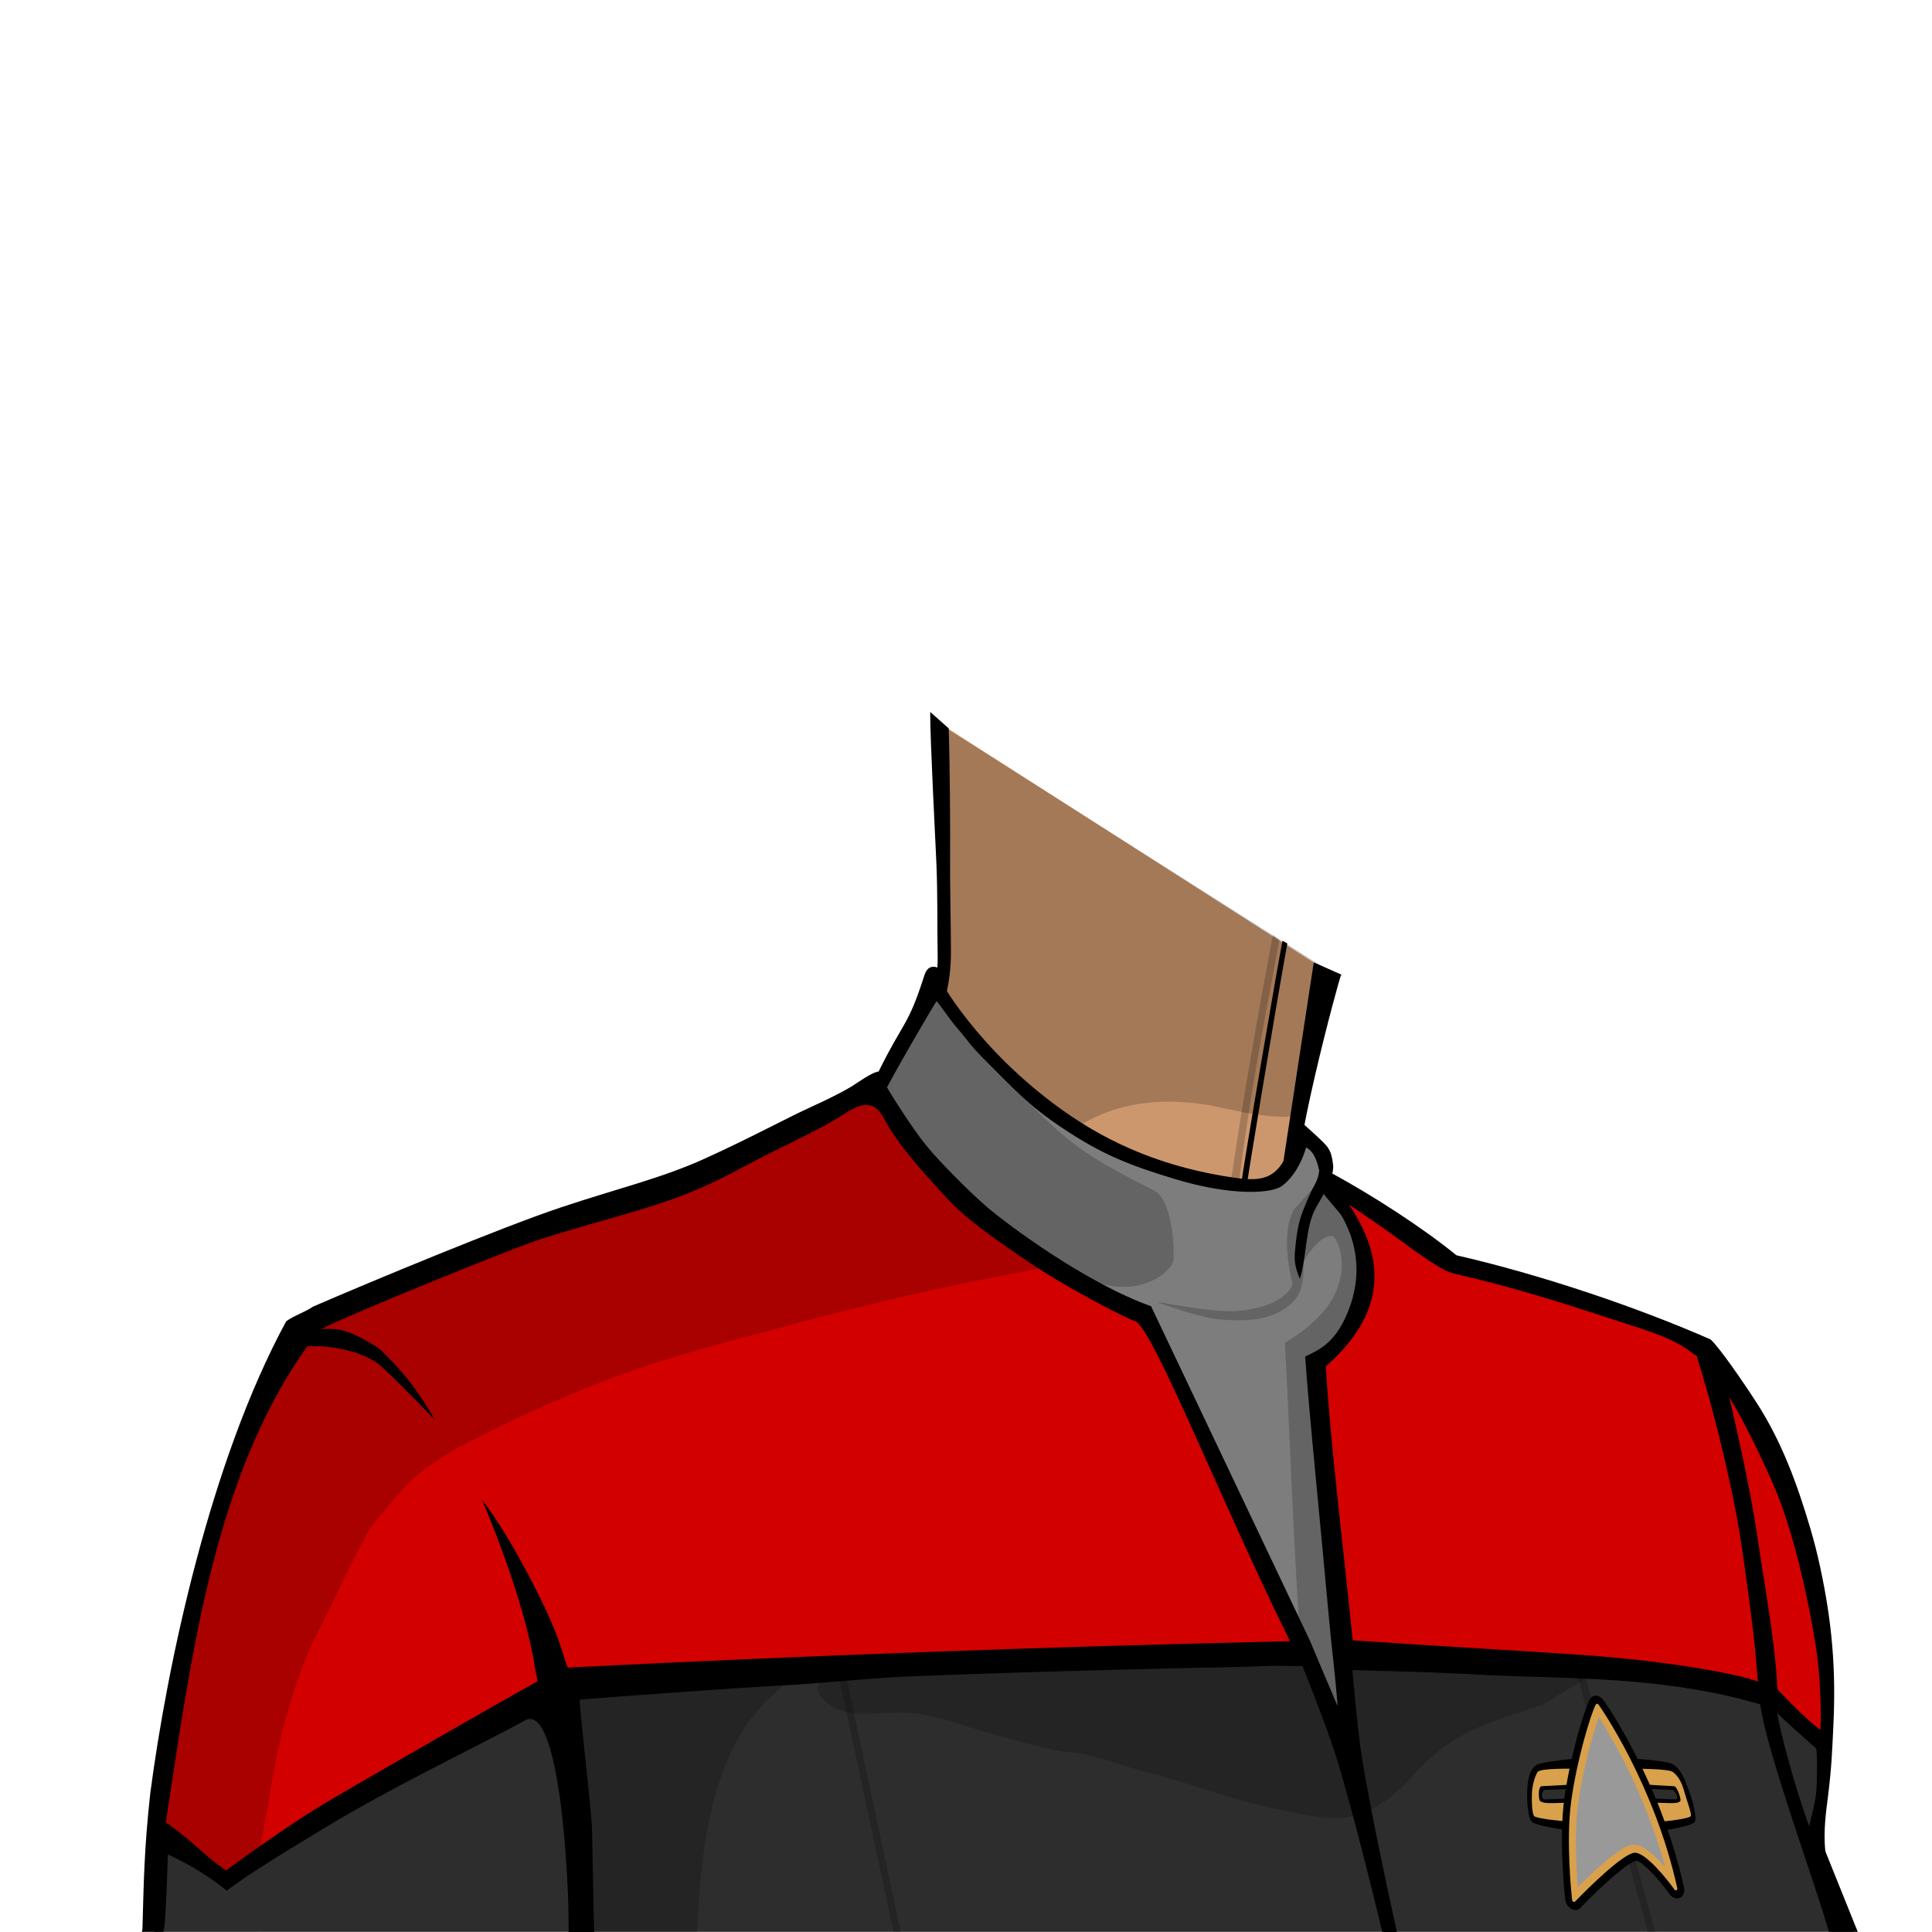
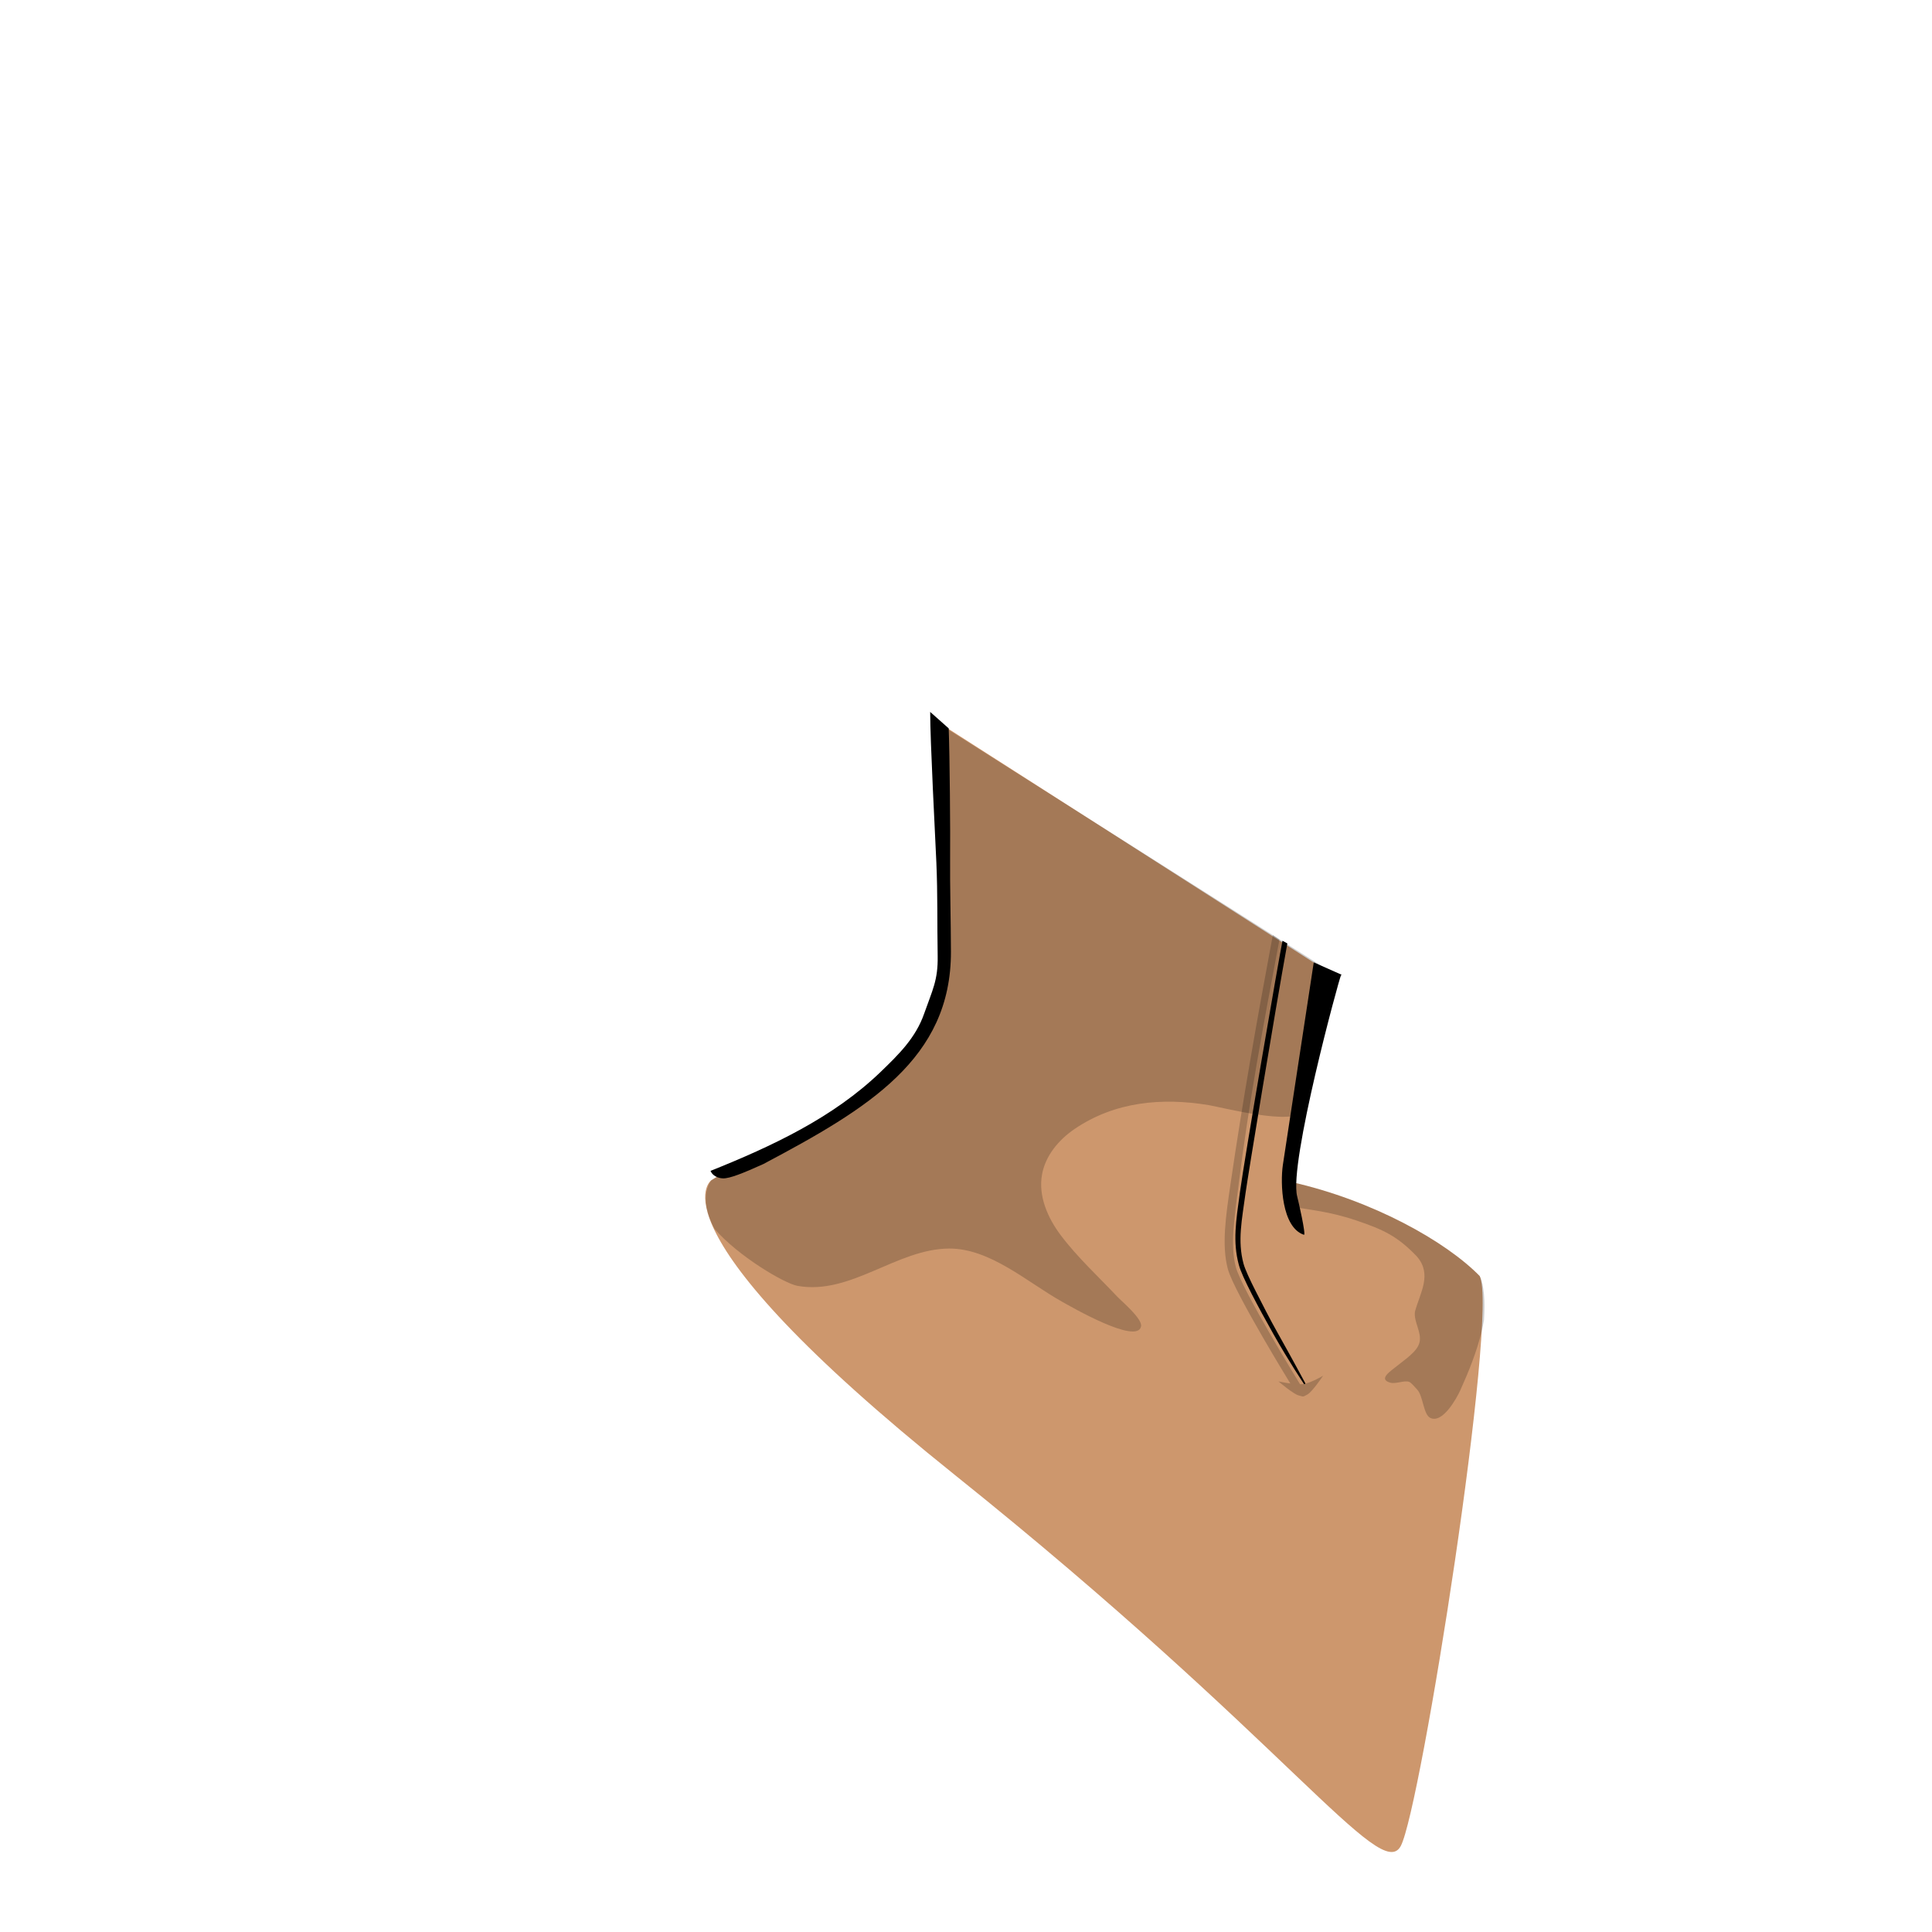
<svg xmlns="http://www.w3.org/2000/svg" version="1.1" id="svg282014" width="400" height="400" viewBox="0 0 400 400" xml:space="preserve">
  <defs id="defs282018" />
  <g id="layer2" style="display:none">
    <path d="m 213.633,151.294 -5.491,30.848 -9.212,18.452 c 0,0 13.58,22.7 22.617,29.337 9.037,6.636 24.148,15.816 35.021,17.228 l 3.671,3.671 2.825,-2.824 5.224,-2.259 1.832,-12.393 13.081,-27.185 z" style="fill:#cd976d;fill-opacity:1;fill-rule:nonzero;stroke:none;stroke-width:1.333" id="path283414" />
    <path d="m 199.17,199.756 c 0,0 11.146,18.878 18.75,25.749 16.897,4.648 35.917,5.033 53.5,5.149 l 11.783,-24.485 -69.569,-54.875 -5.699,31.472 z" style="opacity:0.2;fill:#000000;fill-opacity:1;fill-rule:nonzero;stroke:none;stroke-width:1.333" id="path283424" />
    <path d="m 211.645,149.528 c -1.011,4.997 -2.991,25.245 -4.128,30.153 -1.116,3.581 -2.422,8.11 -4.326,11.826 -1.904,3.716 -2.738,5.496 -4.28,8.423 l 2.355,3.108 c 4.223,-7.938 7.145,-15.384 8.956,-21.626 1.291,-4.451 3.765,-24.061 5.256,-28.479 l -3.833,-3.407" style="fill:#000000;fill-opacity:1;fill-rule:nonzero;stroke:none;stroke-width:1.333" id="path283434" />
    <path d="m 285.866,207.638 c -2.232,2.508 -11.629,23.48 -13.308,26.583 -1.365,2.523 -2.372,12.417 -5.128,12.788 -1.863,0.251 -2.084,-3.988 -1.828,-5.819 0.124,-0.875 14.504,-36.109 14.504,-36.109 0,0 5.76,2.557 5.76,2.557" style="fill:#000000;fill-opacity:1;fill-rule:nonzero;stroke:none;stroke-width:1.333" id="path283438" />
  </g>
  <g id="layer7">
-     <path d="m 276.09,201.902 -80.666,-51.603 c -0.271,23.833 5.586,54.754 -11.912,72.866 -9.301,8.26 -23.844,13.489 -36.213,21.172 0,0 -14.909,16.74 61.205,48.912 76.113,32.172 84.745,27.987 88.931,20.14 4.184,-7.847 12.844,-41.349 8.92,-49.197 -6.956,-7.114 -22.023,-15.661 -39.111,-19.493 z" style="fill:#cd976d;fill-opacity:1;fill-rule:nonzero;stroke:none;stroke-width:1.333" id="path19870" />
+     <path d="m 276.09,201.902 -80.666,-51.603 c -0.271,23.833 5.586,54.754 -11.912,72.866 -9.301,8.26 -23.844,13.489 -36.213,21.172 0,0 -14.079,9.389 50.413,61.054 68.73,55.06 88.118,84.648 92.303,76.801 4.184,-7.847 20.264,-110.152 16.34,-118 -6.956,-7.114 -22.023,-15.661 -39.111,-19.493 z" style="fill:#cd976d;fill-opacity:1;fill-rule:nonzero;stroke:none;stroke-width:1.333" id="path19870" />
    <path d="m 196.881,197.035 c -0.016,-6.206 -0.222,-14.229 -0.171,-19.034 0.059,-5.616 -0.077,-21.643 -0.292,-27.2 0,0 -3.833,-3.407 -3.833,-3.405 -0.015,5.849 1.057,26.066 1.277,31.149 0.292,6.738 0.152,12.214 0.273,19.389 0.085,5.045 -1.088,7.044 -2.802,11.939 -1.744,4.98 -5.182,8.364 -8.987,12.034 -9.847,9.496 -22.544,15.42 -35.24,20.512 0.401,0.984 1.52,1.521 2.581,1.551 1.399,0.037 4.179,-1.079 8.355,-2.967 21.655,-11.486 38.896,-21.768 38.839,-43.968 z" style="fill:#000000;fill-opacity:1;fill-rule:nonzero;stroke:none;stroke-width:1.333" id="path19890" />
    <path id="path19920" style="opacity:0.2;fill:#000000;fill-opacity:1;fill-rule:nonzero;stroke:none;stroke-width:1.333" d="m 194.003,149.588 c 1.473,32.794 1.538,39.129 1.247,50.029 -0.124,4.669 0.113,10.359 -5.459,17.027 -0.929,1.112 -1.912,2.221 -2.957,3.312 -0.513,0.536 -1.088,1.05 -1.631,1.576 -0.563,0.545 -1.094,1.103 -1.691,1.633 -0.014,0.012 -0.031,0.023 -0.045,0.035 -1.15,1.019 -2.378,1.993 -3.674,2.93 -9.184,6.64 -21.67,11.485 -32.494,18.207 0,0 -3.004,3.408 0.631,10.084 4.98,5.726 14.499,11.315 17.158,11.797 11.037,2 20.537,-7.647 31.389,-7.719 8.56,-0.057 16.284,7.041 23.461,11.033 1.507,0.837 15.568,9.024 16.307,5.066 0.293,-1.579 -4.003,-5.162 -4.896,-6.111 -3.933,-4.175 -8.28,-8.159 -11.734,-12.746 -2.711,-3.601 -4.668,-8.113 -3.879,-12.551 0.693,-3.899 3.438,-7.19 6.709,-9.422 8.351,-5.697 18.133,-6.576 27.859,-4.957 2.648,0.44 17.835,4.4 19.408,1.131 0.919,-9.718 3.809,-19.056 6.236,-28.467 z m 73.216,100.185 c 3.801,0.733 7.832,0.962 13.572,2.904 5.595,1.893 8.482,3.223 12.512,7.404 3.279,3.714 0.743,7.504 -0.35,11.459 -0.293,2.161 1.43,4.261 0.947,6.369 -0.452,1.965 -3.195,3.668 -4.652,4.887 -1.188,0.991 -4.064,2.741 -1.4,3.473 1.172,0.323 2.848,-0.535 3.887,-0.174 0.449,0.157 1.309,1.219 1.688,1.617 1.215,1.279 1.27,5.123 2.678,5.834 2.56,1.295 5.515,-4.099 6.244,-5.721 1.755,-3.904 3.369,-7.891 4.387,-12.059 0.196,-0.802 0.363,-1.614 0.51,-2.43 0.246,-4.011 0.035,-7.302 -0.887,-9.146 -6.956,-7.114 -22.021,-15.66 -39.109,-19.492 0.284,2.605 0.031,3.958 -0.025,5.074 z" />
    <path d="m 277.758,201.806 c -0.011,-0.004 -0.125,0.151 -0.133,0.161 -0.319,0.417 -10.834,39.02 -9.057,45.74 0.204,0.773 1.896,8.104 1.395,7.94 -4.604,-1.516 -4.921,-10.645 -4.359,-14.457 0.132,-0.899 6.395,-41.941 6.395,-41.941 0,0 5.759,2.556 5.76,2.557" style="fill:#000000;fill-opacity:1;fill-rule:nonzero;stroke:none;stroke-width:1.333" id="path19894" />
  </g>
  <g id="layer1" style="display:inline">
    <path id="path34966-1" style="color:#000000;display:inline;fill:#000000;fill-opacity:0.2;-inkscape-stroke:none" d="m 263.528,193.576 c -3.279,17.499 -6.286,34.586 -8.776,51.651 -0.942,6.459 -1.862,12.561 -0.547,17.471 0.35,1.308 1.356,3.422 2.678,5.949 1.322,2.528 2.958,5.438 4.555,8.197 2.765,4.777 5.051,8.512 5.711,9.588 -1.291,-0.174 -2.451,-0.426 -2.451,-0.426 0,0 3.052,2.61 4.164,2.898 1.112,0.289 0.796,0.356 1.812,-0.182 1.016,-0.538 3.258,-3.893 3.258,-3.893 0,0 -2.49,1.486 -4.074,1.721 -0.203,0.03 -0.439,0.042 -0.695,0.043 -0.088,-0.143 -3.015,-4.895 -6.152,-10.316 -1.592,-2.752 -3.226,-5.652 -4.537,-8.158 -1.311,-2.506 -2.303,-4.65 -2.596,-5.744 -1.258,-4.698 -0.237,-10.631 0.541,-16.934 2.091,-16.931 5.202,-33.579 8.482,-50.91 z" />
    <path style="color:#000000;display:inline;fill:#000000;-inkscape-stroke:none" d="m 265.527,194.772 c -0.78,3.799 -7.83,44.782 -8.828,52.176 -0.792,5.864 -1.513,10.064 -0.21,14.931 0.349,1.305 1.345,3.442 2.654,6.006 1.31,2.564 2.929,5.522 4.51,8.33 3.161,5.616 6.352,10.373 6.352,10.373 l 0.283,-0.13 c 0,0 -2.673,-5.003 -5.826,-10.605 -1.577,-2.801 -3.131,-5.879 -4.43,-8.423 -1.299,-2.544 -2.284,-4.713 -2.578,-5.811 -1.27,-4.741 -0.321,-9.078 0.418,-14.568 0.408,-3.032 5.941,-36.738 8.658,-51.726 z" id="path34964-3" />
  </g>
-   <g id="g282022" style="display:inline;opacity:1">
+   <g id="g282022" style="display:none;opacity:1">
    <path d="m 277.374,342.786 c 14.223,0.295 24.394,2.427 34.195,2.921 6.651,0.559 13.328,-0.136 19.98,0.349 3.553,0.276 26.749,3.999 26.749,3.999 0,0 11.77,5.341 20.27,9.271 0.971,-10.139 0.315,-12.731 0.095,-16.135 -1.221,-4.105 -3.555,-13.661 -4.772,-17.768 -6.204,-24.605 -15.376,-42.724 -34.791,-53.435 -12.891,-3.905 -24.587,-9.435 -36.993,-10.874 -5.248,-0.674 -13.242,-7.736 -17.094,-9.267 -4.103,-3.171 -3.03,-1.023 -7.126,-5.589 0,0 0.364,0.82 1.752,4.506 0.853,2.269 2.547,5.052 2.721,7.436 0.213,2.889 -0.855,6.197 -1.513,8.983 -0.713,3.009 -8.507,10.696 -10.954,12.627 0.216,3.768 0.447,5.402 1.223,11.838 1.672,21.433 3.1,45.918 3.1,45.918 l -36.059,-64.733 -4.423,-2.002 c 0,0 -13.3,-4.791 -35.445,-23.814 -2.768,-2.379 -6.107,-7.241 -8.051,-9.591 -1.943,-2.349 -3.509,-4.592 -4.763,-6.705 -4.143,-6.319 -3.664,1.745 -3.664,-6.255 -14.347,6.449 -26.456,10.669 -50.148,24.253 -16.347,4.407 -36.792,9.014 -54.479,19.417 -3.369,1.981 -12.236,6.1 -15.737,8.227 -9.937,13.3 -9.371,20.97 -15.104,36.717 -0.656,2.913 -1.569,6.398 -3.568,12.572 -4.403,16.191 -7.37,25.527 -8.899,40.021 -0.959,5.632 -0.927,10.691 -1.843,18.004 -0.318,4.113 -0.341,11.046 -0.965,14.378 2.923,0.34 10.975,-5.105 13.848,-5.733 8.405,-1.84 16.507,-7.142 24.723,-9.764 9.216,-2.941 18.307,-6.419 27.012,-10.767 4.299,-2.148 8.508,-4.505 12.545,-7.157 2.427,-1.595 7.989,-7.792 10.564,-8.083" style="fill:#d30000;fill-opacity:1;fill-rule:nonzero;stroke:none;stroke-width:1.333" id="path283350" />
    <path d="m 31.482,395.287 c 0.447,2.493 1.181,2.085 1.541,4.679 h 20.167 c 0.196,-3.433 -0.168,-7.001 -0.091,-10.296 0.143,-6.028 1.81,-11.881 2.718,-17.836 1.664,-10.893 4.391,-21.539 8.717,-31.409 5.683,-10.92 7.045,-14.963 12.228,-24.254 8.062,-9.835 8.681,-10.664 17.277,-16.047 9.831,-5.058 15.434,-7.808 26.709,-12.521 12.061,-4.937 26.019,-8.937 38.759,-12.128 2.827,-0.805 5.532,-1.547 8.117,-2.227 28.435,-7.481 48.86,-10.788 48.86,-10.788 0,0 -11.603,-5.516 -20.873,-16.653 -3.089,-3.713 -5.027,-4.512 -7.254,-8.997 -2.228,-4.484 -3.543,-5.332 -8.021,-10.328 -6.753,2.548 -26.119,9.038 -47.707,21.333 -18.7,5.866 -35.846,11.498 -55.442,20.318 -6.939,2.888 -12.359,4.733 -15.263,7.34 -9.816,11.622 -13.676,21.857 -18.572,40.358 -3.949,17.256 -7.765,34.886 -9.352,49.719 -1.108,6.505 -0.996,8.399 -2.472,17.393 0.118,5.331 -0.86,8.655 -0.284,11.866" style="opacity:0.2;fill:#000000;fill-opacity:1;fill-rule:nonzero;stroke:none;stroke-width:1.333" id="path283392" />
    <path d="m 383.919,399.967 c -0.144,-0.856 -0.384,-1.687 -0.641,-2.347 -0.696,-1.777 -2.255,-3.46 -3.185,-5.131 -0.887,-1.595 -1.816,-3.207 -2.615,-4.831 -1.457,-2.968 -1.609,-5.767 -1.188,-9.324 0.674,-5.7 3.853,-16.233 1.652,-18.245 -2.215,-1.179 -8.8,-5.669 -11.208,-6.404 -5.83,-2.46 -12.451,-3.693 -18.709,-4.885 -12.279,-1.911 -24.119,-3.766 -36.658,-4.403 -9.8,-0.493 -21.882,-1.117 -36.105,-1.412 -75.853,-1.569 -158.115,6.318 -158.115,6.318 -16.515,8.448 -31.125,17.033 -48.913,27.077 -8.295,4.684 -11.789,6.551 -21.034,12.699 -3.288,-1.72 -11.685,-10.112 -14.029,-8.602 -2.472,1.595 -1.464,15.664 -1.284,18.754 0.015,0.247 0.033,0.489 0.052,0.733 z" style="fill:#2d2d2d;fill-opacity:1;fill-rule:nonzero;stroke:none;stroke-width:1.333" id="path283402" />
    <path d="m 197.159,245.269 c 22.145,19.023 37.308,24.153 37.308,24.153 l 3.408,4.543 40.813,83.775 c 0,0 -4.864,-54.366 -6.894,-74.601 0,0 3.557,-2.279 5.876,-5.358 4.065,-5.522 4.997,-11.115 5.342,-16.018 -0.705,-1.992 -2.269,-6.179 -3.657,-9.865 -1.388,-3.688 -4.304,-8.23 -4.304,-8.23 l -0.062,-3.002 -4.279,-5.666 -3.221,8.067 c -1.539,0.888 -2.948,2.055 -4.618,2.663 -2.02,0.736 -4.293,0.502 -7.221,0.168 -10.622,-1.789 -26.684,-8.386 -35.721,-15.024 -7.434,-5.459 -23.212,-21.624 -26.848,-27.93 -2.519,5.318 -2.821,5.739 -5.077,9.837 -5.424,9.853 -5.712,12.333 -1.853,19.772 1.255,2.113 1.862,3.637 3.806,5.987 1.943,2.349 3.419,2.148 6.187,4.526" style="fill:#7d7d7d;fill-opacity:1;fill-rule:nonzero;stroke:none;stroke-width:1.333" id="path283406" />
    <path d="m 199.854,247.785 c -2.956,-2.455 -5.496,-4.139 -8.948,-7.615 -9.573,-13.509 -10.817,-11.214 -2.063,-27.267 3.599,-6.474 5.108,-11.356 5.108,-11.356 l 0.671,4.267 c 7.968,12.639 11.924,16.158 20.268,24.382 7.411,7.304 11.635,10.007 24.009,16.27 3.869,1.958 4.276,12.053 4.06,14.43 -0.216,2.377 -9.131,10.738 -23.28,0.782" style="opacity:0.2;fill:#000000;fill-opacity:1;fill-rule:nonzero;stroke:none;stroke-width:1.333" id="path283456" />
    <path d="m 275.137,243.228 c 0.149,1.981 -0.974,3.903 -2.57,6.598 -2.387,4.032 -1.988,10.539 -3.453,14.947 -0.872,-2.219 -1.201,-3.377 -1.008,-5.648 0.196,-2.313 0.449,-4.564 1.104,-6.844 0.465,-1.623 2.129,-5.505 2.921,-6.879 1.599,-2.768 0.995,-5.079 0.372,-8.043 1.121,0.885 1.46,2.434 2.077,3.733 0.331,0.753 0.474,0.94 0.557,2.136 z" style="fill:#000000;fill-opacity:1;fill-rule:nonzero;stroke:none;stroke-width:1.333" id="path283442" />
    <path id="path283446" style="fill:#000000;fill-opacity:1;fill-rule:nonzero;stroke:none;stroke-width:1.333" d="m 191.323,202.115 c -3.355,10.49 -4.238,9.22 -9.415,19.74 -1.293,0.067 -4.562,2.452 -5.629,3.1 -1.473,0.896 -4.028,2.264 -8.734,4.408 -4.706,2.145 -12.463,6.362 -21.596,10.502 -9.133,4.14 -17.978,6.151 -29.99,10.172 -12.012,4.02 -39.27,15.335 -51.146,20.486 -1.801,1.215 -3.931,1.841 -5.561,3.041 -15.772,29.05 -24.623,71.031 -28.145,97.738 -1.287,11.808 -1.338,18.413 -1.617,28.141 -0.031,0.175 -0.076,0.349 -0.127,0.523 h 4.428 c 0.533,-0.241 0.963,-16.033 0.963,-16.033 3.267,1.545 7.112,3.475 12.207,7.51 4.67,-3.637 13.917,-9.143 20.1,-12.904 14.241,-8.664 32.077,-17.098 41.651,-22.352 7.034,-3.899 9.169,32.074 9.004,43.813 h 5.293 c -0.184,-6.267 -0.326,-16.814 -0.436,-21.162 -0.11,-4.348 -2.473,-23.294 -2.553,-26.957 11.724,-0.908 31.472,-2.394 44.113,-3.051 9.436,-0.589 15.891,-1.434 25.816,-1.82 18.631,-0.725 37.27,-1.234 55.908,-1.678 5.509,-0.131 11.037,-0.138 16.541,-0.414 1.192,-0.059 3.299,-0.059 7.287,0.039 0,0 4.852,12.129 6.823,18.349 3.822,12.058 9.677,36.694 9.677,36.694 h 3.033 c 0,0 -5.469,-24.502 -7.365,-36.901 -0.878,-5.74 -1.852,-17.322 -1.852,-17.322 8.178,0.239 16.38,0.358 28.625,1.073 15.34,0.611 29.385,0.47 45.096,3.43 3.675,0.692 7.134,1.55 10.721,2.589 1.173,9.5 11.765,38.114 14.2,47.098 h 5.984 l -6.705,-16.67 c -0.495,-4.374 0.267,-9.054 0.541,-11.312 0.784,-6.461 0.845,-9.183 1.105,-14.447 0.588,-11.9 -0.25,-21.644 -2.75,-33.218 -0.573,-2.655 -1.242,-5.287 -2.012,-7.889 -2.724,-9.221 -5.913,-17.924 -11.078,-25.946 -2.759,-4.286 -7.757,-11.554 -9.578,-13.174 -15.434,-6.774 -35.27,-13.444 -52.612,-17.422 -7.146,-5.825 -17.441,-12.431 -25.7,-16.93 0.175,-0.703 0.223,-1.227 0.176,-1.662 -0.33,-3.077 -0.91,-3.708 -2.64,-5.377 -1.573,-1.517 -3.089,-2.777 -4.662,-4.294 0.105,2.667 -0.285,3.726 -2.511,7.966 -2.201,4.192 -4.794,5.075 -10.395,4.278 -14.247,-2.025 -25.674,-6.805 -35.714,-13.942 -17.615,-12.522 -25.786,-27.313 -25.655,-27.612 l 0.703,-1.669 c -0.881,-0.226 -1.366,-0.476 -1.742,-0.49 -1.244,-0.044 -1.724,0.858 -2.076,1.959 z m 6.759,10.625 c 2.126,2.431 2.804,3.681 5.272,6.148 6.699,6.697 9.432,9.839 16.305,14.46 8.567,5.76 14.373,7.963 23.571,10.752 12.01,3.642 20.028,2.92 22.025,1.543 2.301,-1.587 4.227,-4.759 5.157,-8.065 1.51,0.739 2.769,2.768 3.328,9.052 0.051,0.569 3.459,4.088 4.114,5.238 2.277,3.997 4.437,10.488 1.741,18.321 -2.696,7.833 -6.504,9.289 -9.371,10.657 0.621,9.846 3.352,36.641 4.911,54.066 0.546,6.109 1.387,12.39 1.793,18.311 L 271.181,339.637 238.318,270.443 c -13.545,-4.83 -29.87,-17.001 -33.996,-20.566 -4.126,-3.565 -10.261,-9.847 -12.705,-12.9 -2.444,-3.052 -6.287,-8.956 -7.969,-11.85 3.044,-5.775 9.634,-16.932 10.205,-17.797 0.165,-0.249 2.546,3.486 4.229,5.41 z m -18.485,16.029 c 1.318,0.067 2.331,0.872 3.213,2.42 2.956,5.785 8.95,12.203 13.299,16.959 4.349,4.756 11.88,9.703 15.975,12.523 7.897,5.553 21.048,12.29 22.922,12.854 3.618,1.228 17.798,37.423 32.08,66.27 -50.449,1.138 -99.094,2.927 -149.524,5.463 -1.291,-2.883 -1.062,-5.535 -7.529,-17.991 -1.624,-3.129 -3.325,-6.205 -5.057,-9.064 -1.733,-2.861 -3.489,-5.507 -5.217,-7.768 0,0 1.963,4.512 4.289,10.875 1.164,3.182 2.412,6.823 3.543,10.592 1.13,3.769 2.143,7.665 2.83,11.352 0.219,1.686 0.881,4.828 0.881,4.828 -13.828,7.759 -22.571,12.811 -41.779,23.916 -7.507,4.34 -16.071,10.384 -22.736,15.281 -5.394,-3.829 -6.479,-5.787 -12.447,-9.984 5.102,-33.433 9.82,-71.379 29.275,-98.533 2.25,-0.307 10.652,0.277 15.021,3.861 3.13,2.811 8.891,8.718 11.43,11.385 -3.599,-6.234 -6.748,-10.299 -11.697,-14.916 -5.483,-3.356 -7.511,-4.209 -11.9,-3.908 6.41,-3.263 36.202,-15.304 43.258,-17.867 7.056,-2.563 20.619,-5.918 28.881,-8.82 8.261,-2.902 12.887,-5.681 18.285,-8.475 5.398,-2.794 13.445,-6.453 17.656,-9.25 2.106,-1.399 3.73,-2.069 5.049,-2.002 z m 99.679,20.609 c 0.309,0.196 5.5,3.704 8.52,5.875 3.121,2.244 9.637,7.252 12.642,8.279 16.651,3.904 24.824,6.861 39.901,11.721 5.466,1.849 8.434,3.414 10.996,5.65 3.311,10.654 6.045,21.744 8.072,32.223 1.263,6.528 2.134,13.709 3.031,20.328 0.837,6.164 0.976,8.753 1.522,14.725 -1.143,-0.71 -14.678,-4.089 -37.557,-5.62 -16.472,-1.101 -29.26,-1.761 -46.334,-2.948 -2.112,-20.69 -4.593,-40.46 -5.572,-56.719 12.354,-10.884 12.614,-21.932 4.778,-33.516 z m 78.762,39.881 c 2.771,4.578 5.756,10.612 8.494,16.684 3.293,7.305 5.378,15.098 7.139,22.959 1.552,6.931 2.326,12.288 2.461,13.15 0.657,4.197 1.073,14.067 0.702,16.13 -3.057,-2.56 -5.263,-4.614 -8.844,-8.446 0,0 -0.131,-2.82 -0.389,-5.483 -0.794,-8.174 -2.563,-17.871 -3.732,-26.014 -1.17,-8.153 -4.028,-21.279 -5.83,-28.98 z m 17.994,72.759 c 0.252,1.461 0.184,7.041 0.008,8.896 -0.25,2.635 -1.323,6.375 -1.448,7.208 -2.936,-7.79 -6.096,-19.887 -6.661,-23.478 2.796,2.771 5.932,5.387 8.1,7.374 z" />
    <path d="m 118.564,349.604 0.535,7.674 c 0,0 0.602,20.672 0.819,42.722 h 24.399 c 0.988,-22.693 4.576,-43.912 21.664,-53.328 -13.788,1.079 -41.091,2.289 -47.417,2.932 z" style="opacity:0.2;fill:#000000;fill-opacity:1;fill-rule:nonzero;stroke:none;stroke-width:1.333" id="path283476" />
    <path id="path283492" style="opacity:0.2;fill:#000000;fill-opacity:1;fill-rule:nonzero;stroke:none;stroke-width:1.333" d="m 268.406,249.837 c 0,0 -3.809,3.364 -0.789,16.079 -0.542,1.796 -3.252,3.551 -4.867,4.086 -1.263,0.521 -4.855,1.619 -8.663,1.455 -4.947,-0.213 -9.049,-1.021 -14.738,-1.937 0,0 7.48,2.803 12.009,3.502 2.925,0.451 6.673,0.394 8.806,0.096 3.69,-0.517 8.322,-2.751 9.296,-6.69 0.659,-2.666 0.389,-4.922 0.389,-4.922 1.122,-2.86 5.369,-7.215 6.627,-5.004 2.647,4.653 0.867,10.208 -1.061,13.143 -2.304,3.508 -5.892,6.256 -9.398,8.372 0.944,16.29 1.13,27.654 2.963,58.981 l 0.536,5.528 c -3.478,-0.293 -7.416,0.264 -13.696,0.406 -11.48,0.259 -20.718,1.005 -32.199,1.552 -2.136,0.102 -8.818,0.649 -49.252,2.638 -9.86,0.485 -3.46,7.124 2.221,7.627 4.15,0.367 9.358,-0.597 13.645,0.078 5.377,0.847 11.252,3.166 16.605,4.574 4.82,1.268 9.929,2.938 14.807,3.393 5.331,0.499 9.598,2.553 14.852,3.859 8.927,2.221 19.135,6.182 28.003,7.94 8.953,1.773 15.202,3.928 23.288,-2.463 3.796,-3 6.234,-6.547 10.102,-9.627 4.531,-3.608 9.284,-5.484 14.719,-7.297 2.201,-0.735 4.416,-1.434 6.605,-2.203 0.876,-0.308 10.968,-6.798 12.214,-7.445 -8.474,-0.177 -36.129,-2.912 -43.979,-4.018 -3.113,-0.438 -6.156,-0.71 -9.182,-0.889 -1.295,-9.511 -6.332,-38.523 -6.407,-54.791 -0.011,-2.282 8.176,-10.891 8.176,-10.891 4.014,-5.324 2.63,-14.968 -0.355,-21.857 -1.356,-3.699 -5.209,-10.003 -5.209,-10.003 z" />
    <path style="color:#000000;fill:#000000;fill-opacity:0.2;-inkscape-stroke:none" d="m 328.139,346.887 -1.447,0.395 L 341.166,400 h 1.554 z m -153.01,-0.102 -1.467,0.314 L 185.007,400 h 1.467 z" id="path3" />
    <g id="g4" transform="translate(-1.13798,-3.98293)">
      <path d="m 320.11,374.954 c -0.007,-0.045 0.405,-0.847 0.405,-0.847 l 7.611,-0.333 -0.032,3.025 -0.405,-0.031 c 0,0 -6.807,0.439 -7.139,0.136 -0.331,-0.303 -0.433,-1.905 -0.44,-1.951 m -1.679,5.524 c 0.495,0.767 9.253,1.863 9.253,1.863 l 2.1,-13.147 c 0,0 -8.415,-0.111 -9.593,0.109 -1.177,0.219 -2.145,1.752 -2.244,4.053 -0.1,2.301 -0.012,6.355 0.484,7.121" style="fill:#d9a14b;fill-opacity:1;fill-rule:nonzero;stroke:none;stroke-width:1.333" id="path283518" />
      <path d="m 348.547,376.905 c -0.199,0.303 -6.503,-0.136 -6.503,-0.136 l -0.356,0.031 -1.047,-3.025 6.995,0.333 c 0,0 0.644,0.801 0.652,0.847 0.009,0.045 0.457,1.648 0.259,1.951 m 1.161,-3.548 c -0.864,-2.301 -2.256,-3.835 -3.396,-4.053 -1.139,-0.22 -8.712,-0.111 -8.712,-0.111 l 6.323,13.148 c 0,0 7.553,-1.096 7.744,-1.863 0.189,-0.767 -1.095,-4.821 -1.959,-7.121" style="fill:#d9a14b;fill-opacity:1;fill-rule:nonzero;stroke:none;stroke-width:1.333" id="path283522" />
      <path d="m 327.176,398.597 c -0.169,0 -0.348,-0.048 -0.52,-0.144 -0.403,-0.228 -0.696,-0.685 -0.751,-1.172 -0.056,-0.495 -1.353,-12.216 -0.172,-20.723 1.199,-8.625 4.019,-17.973 5.156,-20.191 0.163,-0.316 0.465,-0.491 0.809,-0.472 0.347,0.02 0.695,0.232 0.933,0.572 0.476,0.673 11.697,16.731 16.464,38.383 0.125,0.569 -0.089,1.092 -0.52,1.272 -0.432,0.181 -0.971,-0.028 -1.311,-0.508 -2.081,-2.937 -5.869,-7.211 -7.497,-7.211 -0.021,0 -0.044,0 -0.064,0.003 -1.815,0.135 -8.065,5.891 -11.924,9.935 -0.161,0.169 -0.376,0.256 -0.604,0.256" style="fill:#d9a14b;fill-opacity:1;fill-rule:nonzero;stroke:none;stroke-width:1.333" id="path283526" />
      <path d="m 331.781,356.726 c -0.108,0 -0.203,0.059 -0.253,0.159 -1.117,2.177 -3.895,11.407 -5.081,19.949 -1.167,8.397 0.119,20.003 0.173,20.493 0.019,0.161 0.117,0.315 0.251,0.391 0.131,0.073 0.283,0.059 0.375,-0.037 2.625,-2.752 9.949,-9.931 12.283,-10.104 l 0.108,-0.004 c 2.275,0 6.657,5.48 8.153,7.592 0.113,0.16 0.293,0.228 0.436,0.171 0.145,-0.061 0.216,-0.236 0.175,-0.425 -4.723,-21.449 -15.821,-37.327 -16.291,-37.992 -0.08,-0.113 -0.196,-0.185 -0.311,-0.191 -0.005,-0.001 -0.012,-0.001 -0.017,-0.001 m -4.472,42.703 c -0.287,0 -0.585,-0.083 -0.865,-0.24 -0.671,-0.38 -1.161,-1.145 -1.252,-1.953 -0.056,-0.499 -1.367,-12.333 -0.169,-20.952 1.209,-8.705 4.072,-18.175 5.229,-20.429 0.269,-0.527 0.769,-0.825 1.349,-0.789 0.576,0.033 1.157,0.389 1.556,0.955 0.481,0.68 11.821,16.905 16.637,38.773 0.208,0.947 -0.148,1.819 -0.868,2.119 -0.719,0.301 -1.616,-0.045 -2.184,-0.845 -2.488,-3.511 -5.812,-6.831 -6.841,-6.831 -1.467,0.108 -7.168,5.137 -11.584,9.767 -0.264,0.275 -0.621,0.427 -1.008,0.427" style="fill:#000000;fill-opacity:1;fill-rule:nonzero;stroke:none;stroke-width:1.333" id="path283530" />
      <path d="m 332.159,359.481 c -1.267,3.492 -3.332,11.02 -4.288,17.904 -0.803,5.775 -0.388,13.329 -0.072,17.309 3.032,-3.047 8.872,-8.592 11.376,-8.777 2.009,-0.152 4.683,2.313 6.732,4.64 -4.067,-15.004 -11.057,-26.855 -13.748,-31.076" style="fill:#999999;fill-opacity:1;fill-rule:nonzero;stroke:none;stroke-width:1.333" id="path283534" />
      <path d="m 346.054,382.888 c 0,0 5.571,-0.876 5.992,-1.753 0.423,-0.876 -0.453,-4.417 -1.297,-6.608 -0.843,-2.192 -1.861,-5.005 -3.992,-5.553 -2.131,-0.547 -7.173,-0.876 -7.173,-0.876 l 0.907,2.081 c 0,0 6.069,0.023 6.961,0.657 1.043,0.741 1.859,2.071 2.361,3.944 0.483,1.799 1.539,4.492 1.412,5.149 -0.128,0.657 -6.099,1.205 -6.099,1.205 z" style="fill:#000000;fill-opacity:1;fill-rule:nonzero;stroke:none;stroke-width:1.333" id="path283538" />
      <path d="m 343.187,376.315 c 0,0 4.008,0.219 4.852,0.219 0.844,0 -0.041,-1.972 -0.716,-1.972 -0.675,0 -5.021,-0.219 -5.021,-0.219 l -0.168,-0.876 c 0,0 4.872,0.319 5.548,0.328 0.677,0.009 1.349,2.191 1.391,2.849 0.043,0.657 -1.392,0.657 -2.152,0.657 -0.759,0 -3.48,-0.111 -3.48,-0.111 z" style="fill:#000000;fill-opacity:1;fill-rule:nonzero;stroke:none;stroke-width:1.333" id="path283542" />
      <path d="m 325.533,382.888 c 0,0 -6.484,-0.876 -7.277,-1.753 -0.793,-0.876 -1.028,-4.449 -0.911,-6.64 0.116,-2.192 0.5,-4.848 2.652,-5.396 2.152,-0.548 7.187,-1.001 7.187,-1.001 l -0.228,2.081 c 0,0 -6.848,-0.155 -7.452,0.657 -0.477,0.643 -1.099,2.54 -1.192,4.293 -0.093,1.753 0.02,4.143 0.404,4.8 0.385,0.657 7.191,1.205 7.191,1.205 z" style="fill:#000000;fill-opacity:1;fill-rule:nonzero;stroke:none;stroke-width:1.333" id="path283546" />
      <path d="m 326.256,376.315 c 0,0 -4.351,0.219 -5.283,0.219 -0.933,0 -0.688,-1.972 0.057,-1.972 0.747,0 5.471,-0.219 5.471,-0.219 l -0.14,-0.876 c 0,0 -5.268,0.319 -6.012,0.328 -0.745,0.009 -0.677,2.191 -0.479,2.849 0.199,0.657 1.784,0.657 2.624,0.657 0.84,0 3.808,-0.111 3.808,-0.111 z" style="fill:#000000;fill-opacity:1;fill-rule:nonzero;stroke:none;stroke-width:1.333" id="path283550" />
    </g>
  </g>
</svg>
